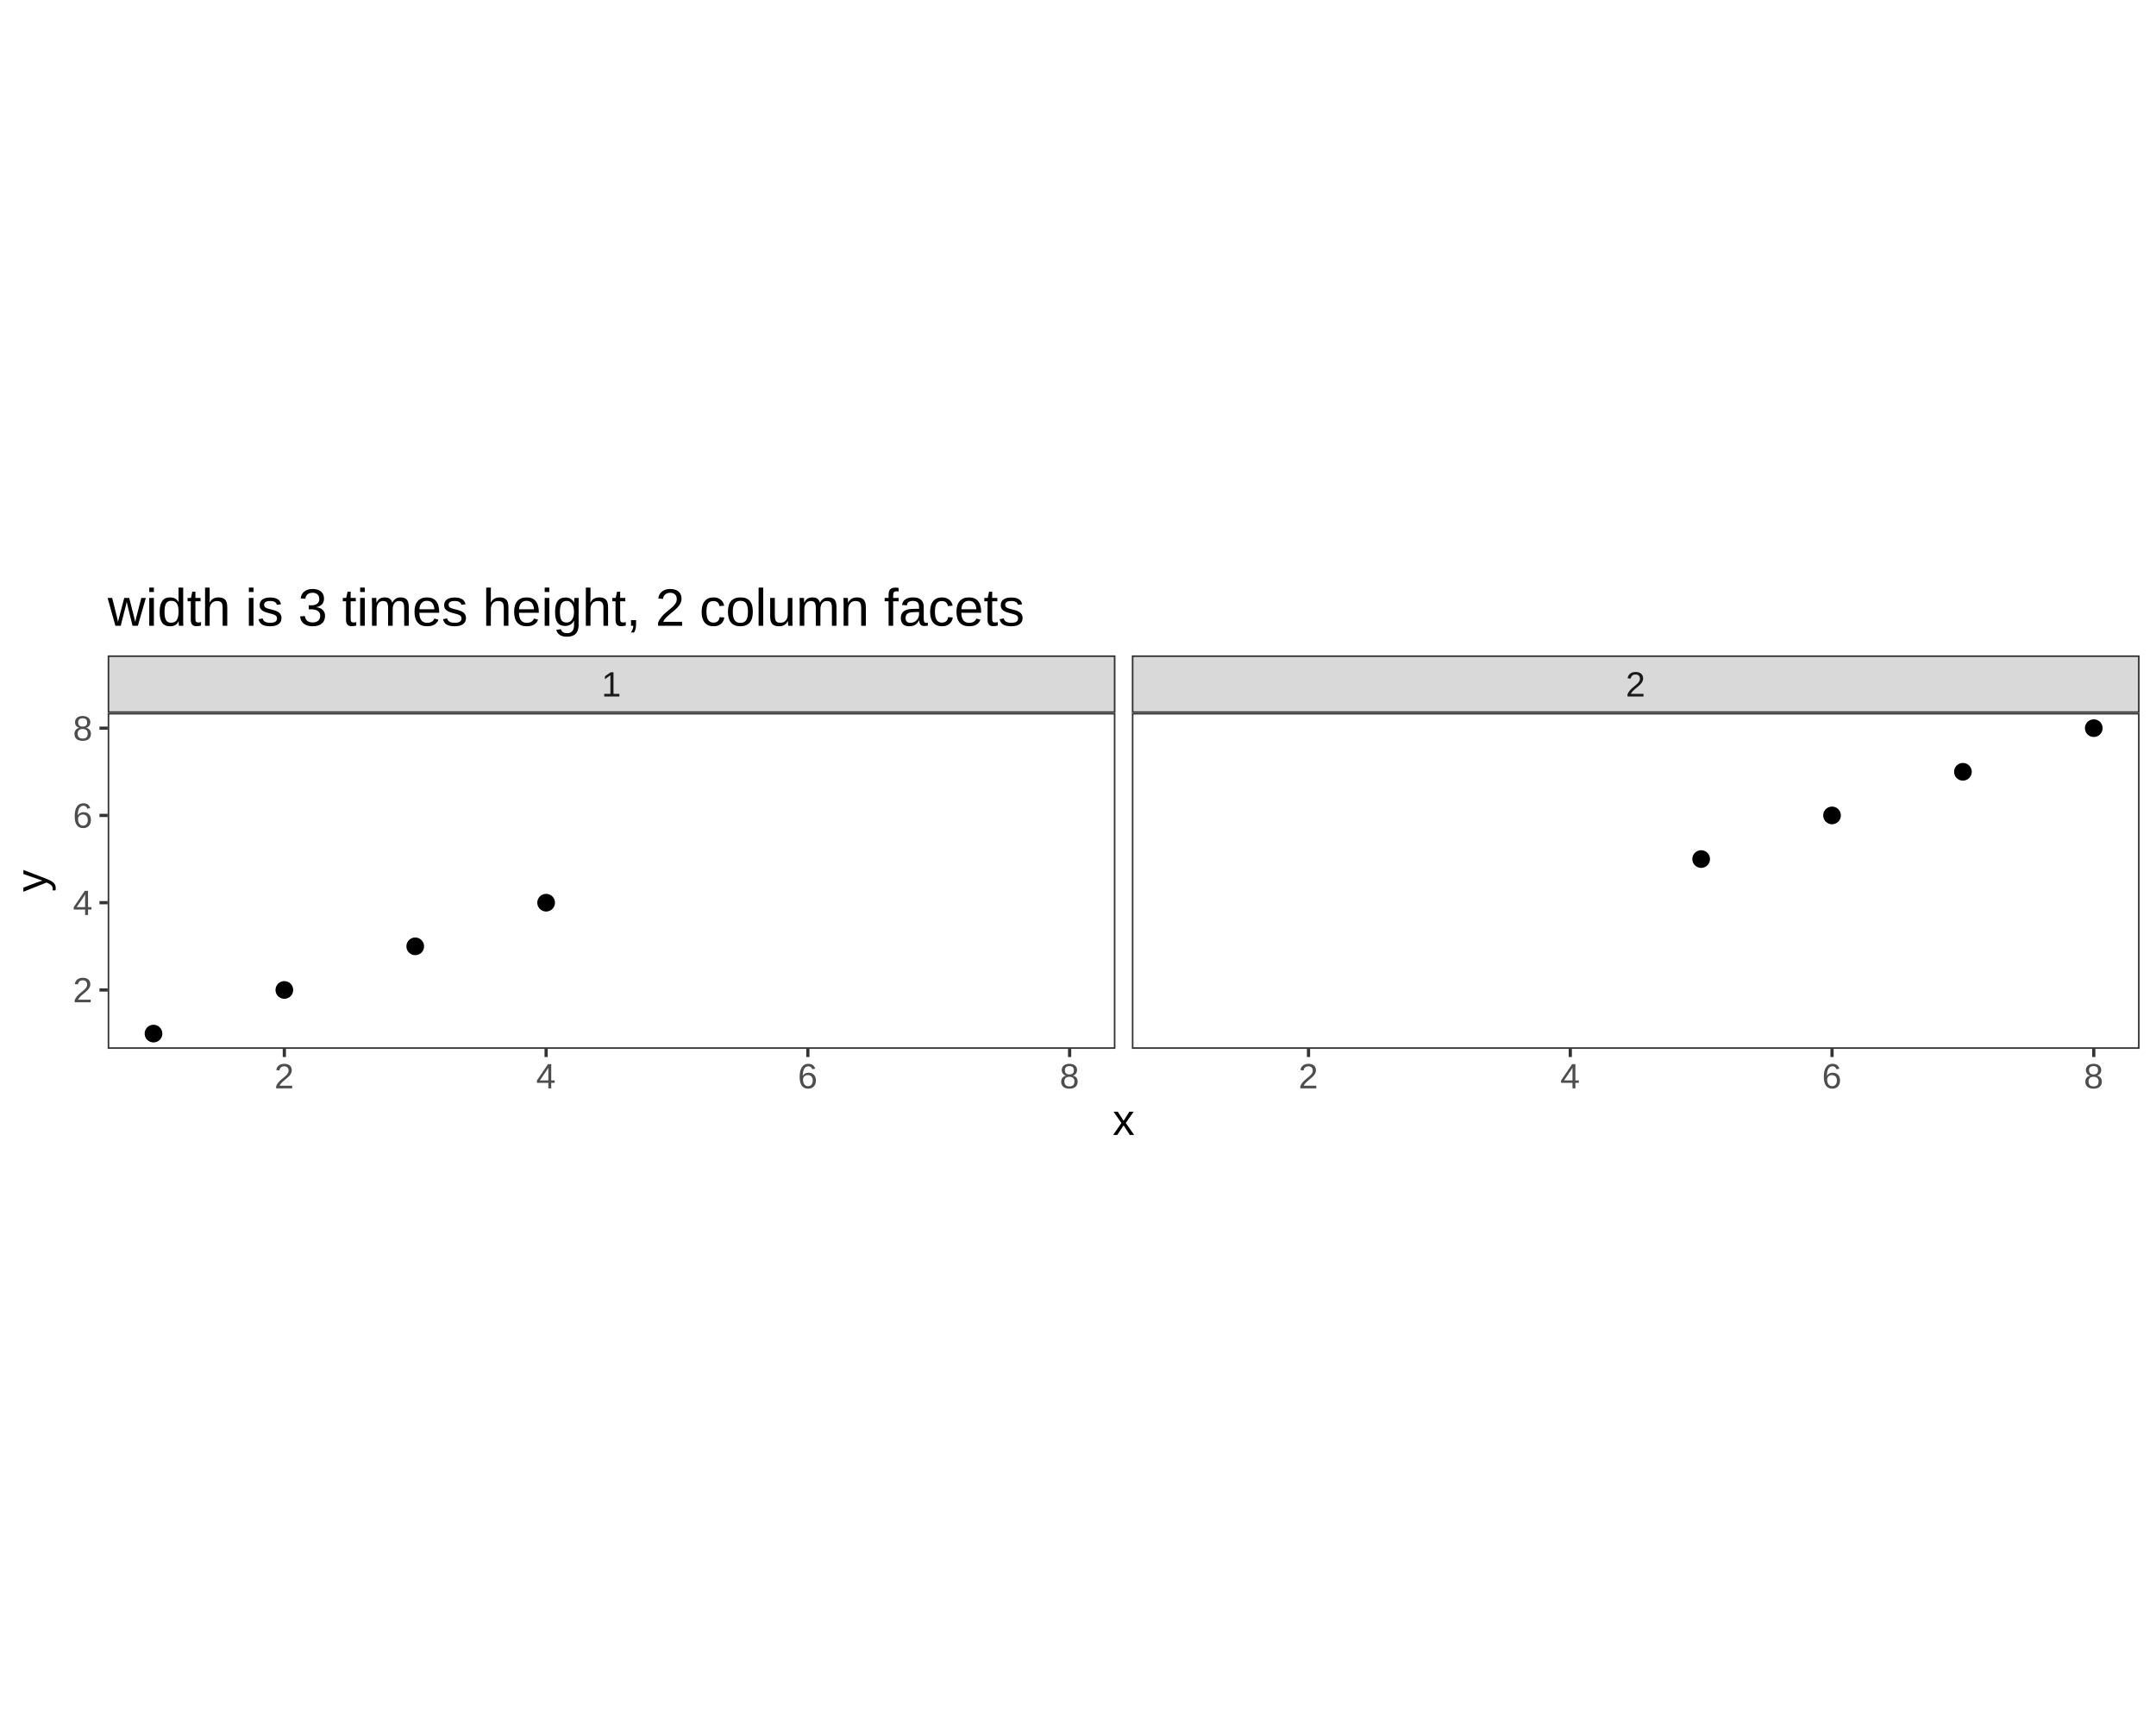
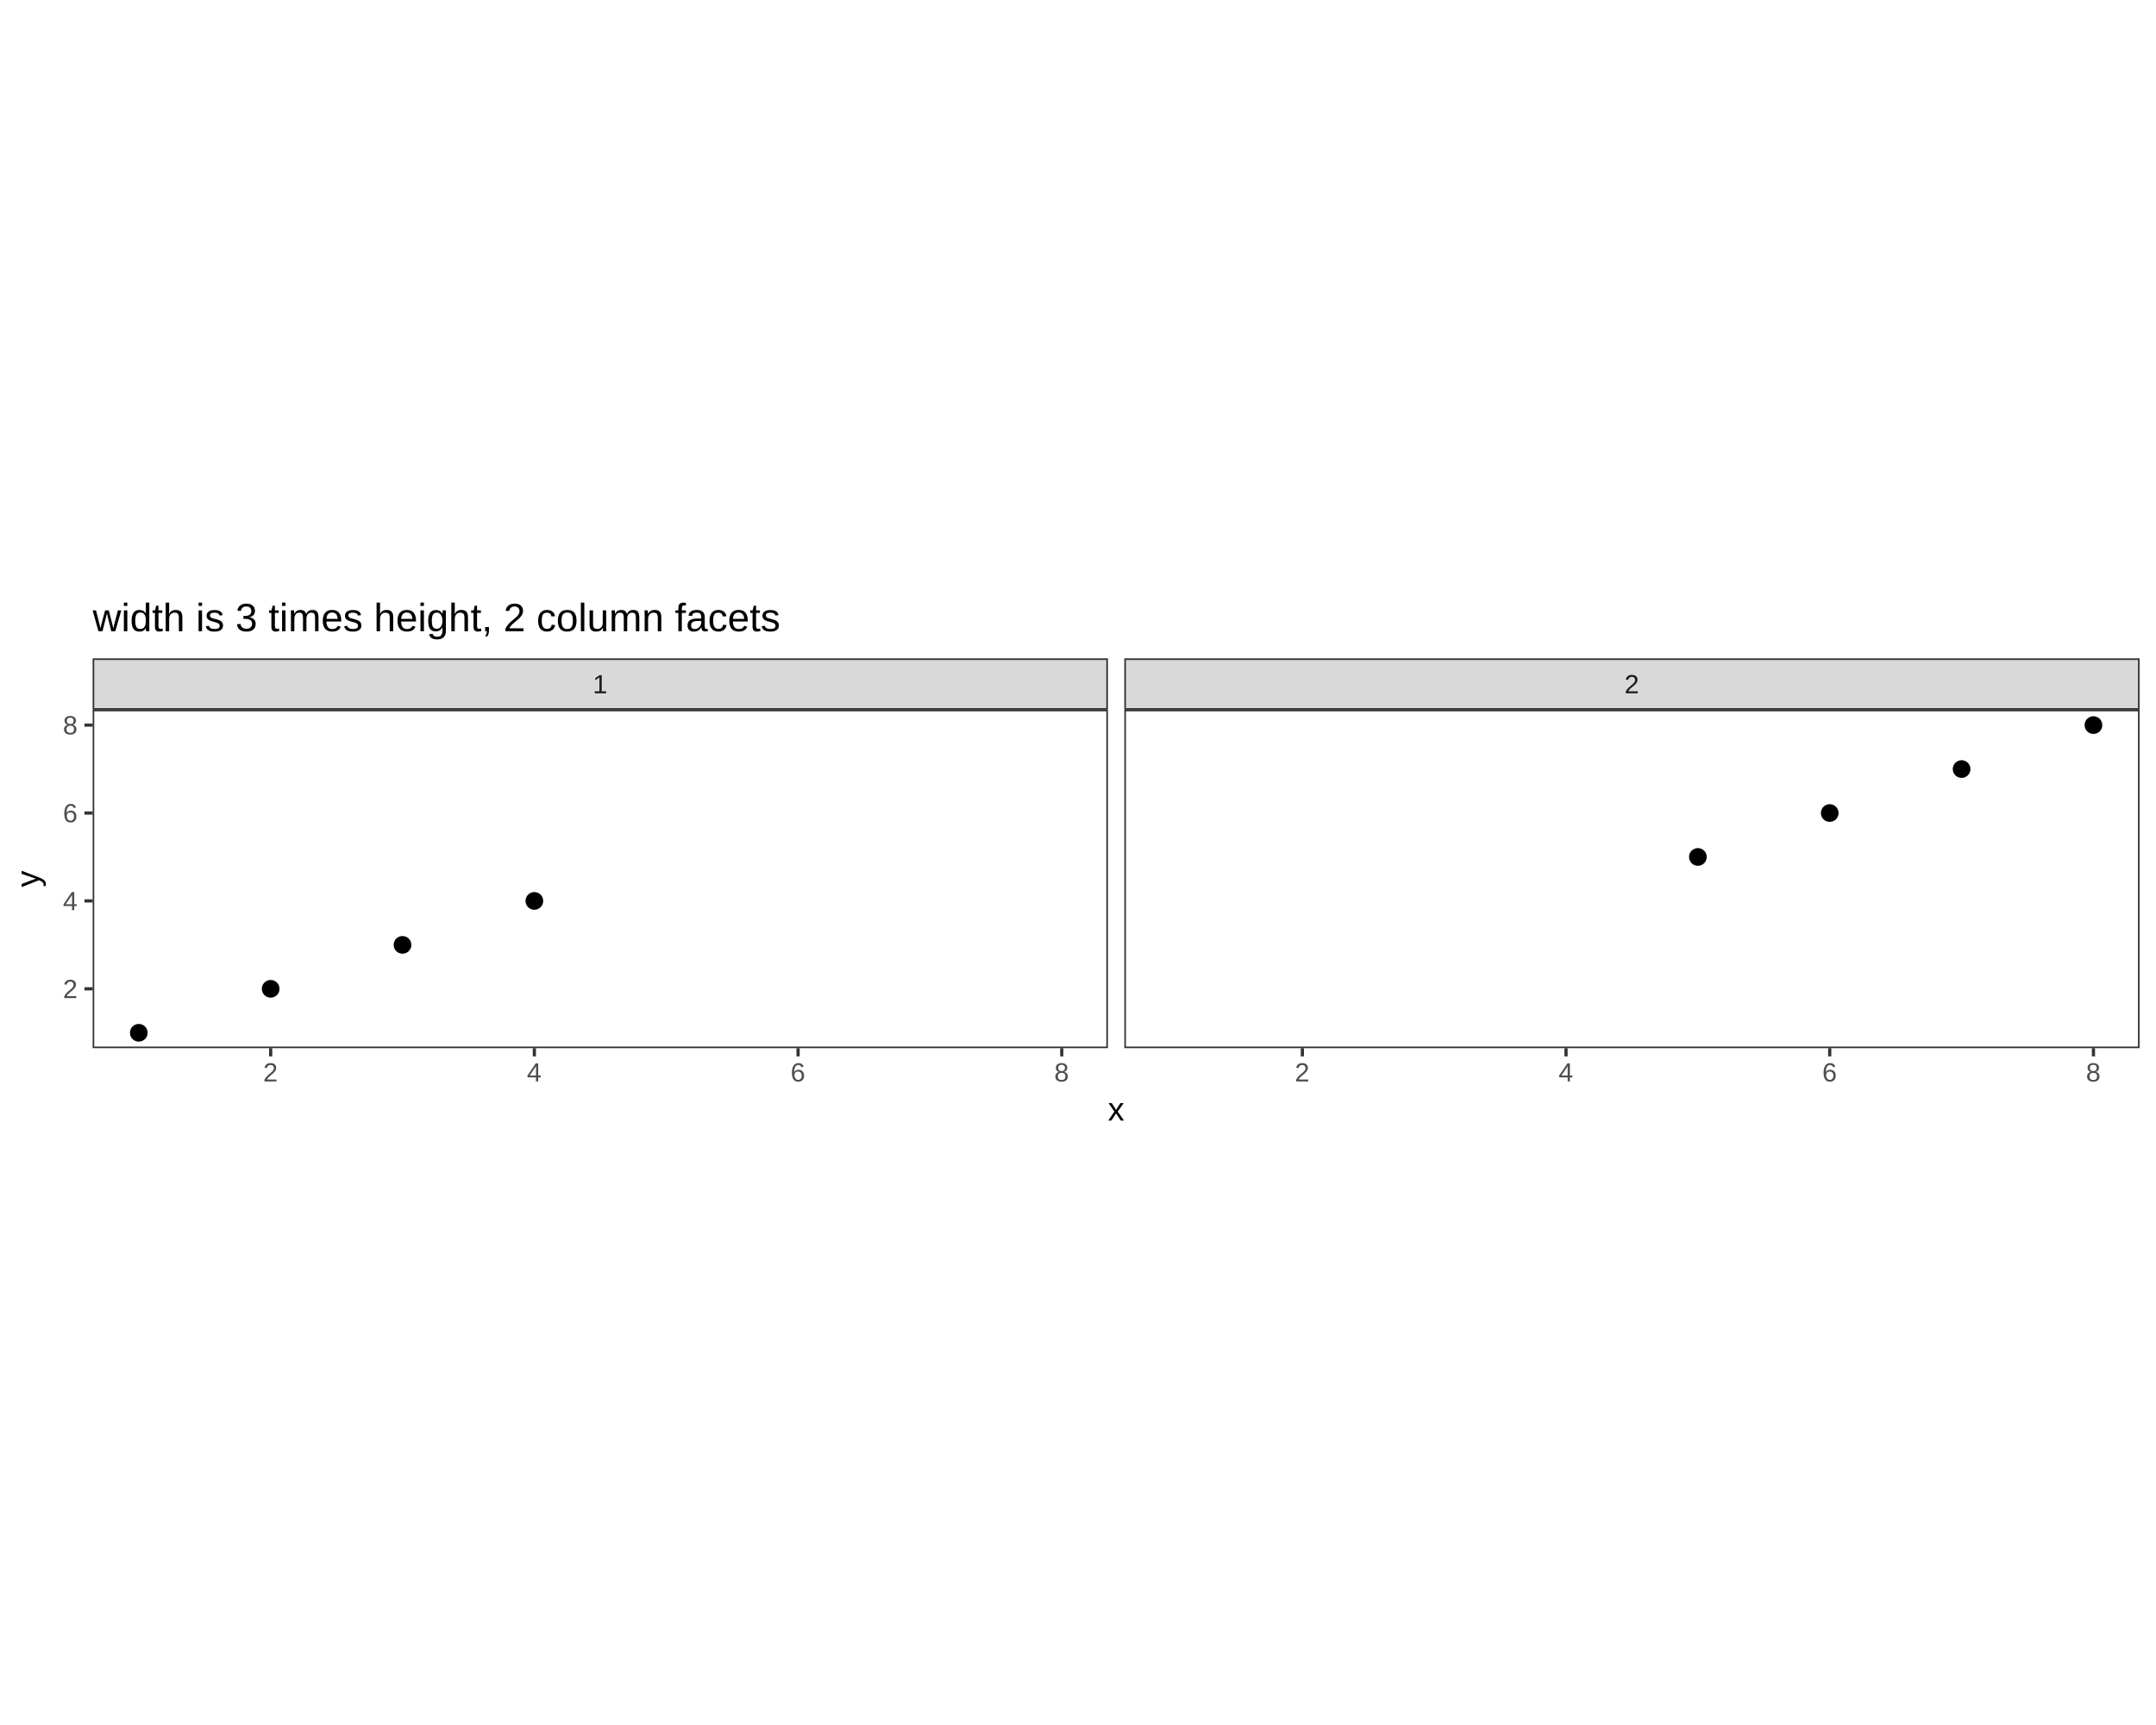
<svg xmlns="http://www.w3.org/2000/svg" viewBox="0 0 720.00 576.00">
  <defs>
    <style type="text/css">
    line, polyline, path, rect, circle {
      fill: none;
      stroke: #000000;
      stroke-linecap: round;
      stroke-linejoin: round;
      stroke-miterlimit: 10.00;
    }
  </style>
  </defs>
  <rect width="100%" height="100%" style="stroke: none; fill: #FFFFFF;" />
  <defs>
-     <clipPath id="cp1">
-       <rect x="0.00" y="191.55" width="720.00" height="192.90" />
+     <clipPath id="cpMHw3MjB8Mzc5LjY0fDE5Ni4zNg==">
+       <rect x="0.00" y="196.36" width="720.00" height="183.28" />
    </clipPath>
  </defs>
-   <rect x="0.00" y="191.55" width="720.00" height="192.90" style="stroke-width: 1.07; stroke: #FFFFFF; fill: #FFFFFF;" clip-path="url(#cp1)" />
+   <rect x="0.00" y="196.36" width="720.00" height="183.28" style="stroke-width: 1.07; stroke: #FFFFFF; fill: #FFFFFF;" clip-path="url(#cpMHw3MjB8Mzc5LjY0fDE5Ni4zNg==)" />
  <defs>
-     <clipPath id="cp2">
+     <clipPath id="cpMHw3MjB8NTc2fDA=">
      <rect x="0.00" y="0.00" width="720.00" height="576.00" />
    </clipPath>
  </defs>
  <defs>
-     <clipPath id="cp3">
-       <rect x="35.96" y="238.04" width="336.54" height="112.18" />
+     <clipPath id="cpMzAuOTQyN3wzNjkuOTkyfDM1MHwyMzYuOTgz">
+       <rect x="30.94" y="236.98" width="339.05" height="113.02" />
    </clipPath>
  </defs>
-   <rect x="35.96" y="238.04" width="336.54" height="112.18" style="stroke-width: 1.07; stroke: none; fill: #FFFFFF;" clip-path="url(#cp3)" />
-   <circle cx="51.26" cy="345.13" r="1.95pt" style="stroke-width: 0.71; fill: #000000;" clip-path="url(#cp3)" />
-   <circle cx="94.96" cy="330.56" r="1.95pt" style="stroke-width: 0.71; fill: #000000;" clip-path="url(#cp3)" />
-   <circle cx="138.67" cy="315.99" r="1.95pt" style="stroke-width: 0.71; fill: #000000;" clip-path="url(#cp3)" />
-   <circle cx="182.38" cy="301.42" r="1.95pt" style="stroke-width: 0.71; fill: #000000;" clip-path="url(#cp3)" />
-   <rect x="35.96" y="238.04" width="336.54" height="112.18" style="stroke-width: 1.07; stroke: #333333;" clip-path="url(#cp3)" />
+   <rect x="30.94" y="236.98" width="339.05" height="113.02" style="stroke-width: 1.07; stroke: none; fill: #FFFFFF;" clip-path="url(#cpMzAuOTQyN3wzNjkuOTkyfDM1MHwyMzYuOTgz)" />
+   <circle cx="46.35" cy="344.86" r="1.95pt" style="stroke-width: 0.71; fill: #000000;" clip-path="url(#cpMzAuOTQyN3wzNjkuOTkyfDM1MHwyMzYuOTgz)" />
+   <circle cx="90.39" cy="330.18" r="1.95pt" style="stroke-width: 0.71; fill: #000000;" clip-path="url(#cpMzAuOTQyN3wzNjkuOTkyfDM1MHwyMzYuOTgz)" />
+   <circle cx="134.42" cy="315.51" r="1.95pt" style="stroke-width: 0.71; fill: #000000;" clip-path="url(#cpMzAuOTQyN3wzNjkuOTkyfDM1MHwyMzYuOTgz)" />
+   <circle cx="178.45" cy="300.83" r="1.95pt" style="stroke-width: 0.71; fill: #000000;" clip-path="url(#cpMzAuOTQyN3wzNjkuOTkyfDM1MHwyMzYuOTgz)" />
+   <rect x="30.94" y="236.98" width="339.05" height="113.02" style="stroke-width: 1.07; stroke: #333333;" clip-path="url(#cpMzAuOTQyN3wzNjkuOTkyfDM1MHwyMzYuOTgz)" />
  <defs>
-     <clipPath id="cp4">
+     <clipPath id="cpMHw3MjB8NTc2fDA=">
      <rect x="0.00" y="0.00" width="720.00" height="576.00" />
    </clipPath>
  </defs>
  <defs>
-     <clipPath id="cp5">
-       <rect x="377.98" y="238.04" width="336.54" height="112.18" />
+     <clipPath id="cpMzc1LjQ3MXw3MTQuNTIxfDM1MHwyMzYuOTgz">
+       <rect x="375.47" y="236.98" width="339.05" height="113.02" />
    </clipPath>
  </defs>
-   <rect x="377.98" y="238.04" width="336.54" height="112.18" style="stroke-width: 1.07; stroke: none; fill: #FFFFFF;" clip-path="url(#cp5)" />
-   <circle cx="568.10" cy="286.85" r="1.95pt" style="stroke-width: 0.71; fill: #000000;" clip-path="url(#cp5)" />
-   <circle cx="611.81" cy="272.28" r="1.95pt" style="stroke-width: 0.71; fill: #000000;" clip-path="url(#cp5)" />
-   <circle cx="655.52" cy="257.71" r="1.95pt" style="stroke-width: 0.71; fill: #000000;" clip-path="url(#cp5)" />
-   <circle cx="699.22" cy="243.14" r="1.95pt" style="stroke-width: 0.71; fill: #000000;" clip-path="url(#cp5)" />
-   <rect x="377.98" y="238.04" width="336.54" height="112.18" style="stroke-width: 1.07; stroke: #333333;" clip-path="url(#cp5)" />
+   <rect x="375.47" y="236.98" width="339.05" height="113.02" style="stroke-width: 1.07; stroke: none; fill: #FFFFFF;" clip-path="url(#cpMzc1LjQ3MXw3MTQuNTIxfDM1MHwyMzYuOTgz)" />
+   <circle cx="567.01" cy="286.15" r="1.95pt" style="stroke-width: 0.71; fill: #000000;" clip-path="url(#cpMzc1LjQ3MXw3MTQuNTIxfDM1MHwyMzYuOTgz)" />
+   <circle cx="611.04" cy="271.48" r="1.95pt" style="stroke-width: 0.71; fill: #000000;" clip-path="url(#cpMzc1LjQ3MXw3MTQuNTIxfDM1MHwyMzYuOTgz)" />
+   <circle cx="655.08" cy="256.80" r="1.95pt" style="stroke-width: 0.71; fill: #000000;" clip-path="url(#cpMzc1LjQ3MXw3MTQuNTIxfDM1MHwyMzYuOTgz)" />
+   <circle cx="699.11" cy="242.12" r="1.95pt" style="stroke-width: 0.71; fill: #000000;" clip-path="url(#cpMzc1LjQ3MXw3MTQuNTIxfDM1MHwyMzYuOTgz)" />
+   <rect x="375.47" y="236.98" width="339.05" height="113.02" style="stroke-width: 1.07; stroke: #333333;" clip-path="url(#cpMzc1LjQ3MXw3MTQuNTIxfDM1MHwyMzYuOTgz)" />
  <defs>
-     <clipPath id="cp6">
+     <clipPath id="cpMHw3MjB8NTc2fDA=">
      <rect x="0.00" y="0.00" width="720.00" height="576.00" />
    </clipPath>
  </defs>
  <defs>
-     <clipPath id="cp7">
-       <rect x="35.96" y="218.84" width="336.54" height="19.21" />
+     <clipPath id="cpMzAuOTQyN3wzNjkuOTkyfDIzNi45ODN8MjE5LjgzNw==">
+       <rect x="30.94" y="219.84" width="339.05" height="17.15" />
    </clipPath>
  </defs>
-   <rect x="35.96" y="218.84" width="336.54" height="19.21" style="stroke-width: 1.07; stroke: #333333; fill: #D9D9D9;" clip-path="url(#cp7)" />
-   <g clip-path="url(#cp7)">
-     <text x="200.89" y="232.57" style="font-size: 8.80pt; fill: #1A1A1A; font-family: Liberation Sans;">1</text>
+   <rect x="30.94" y="219.84" width="339.05" height="17.15" style="stroke-width: 1.07; stroke: #333333; fill: #D9D9D9;" clip-path="url(#cpMzAuOTQyN3wzNjkuOTkyfDIzNi45ODN8MjE5LjgzNw==)" />
+   <g clip-path="url(#cpMzAuOTQyN3wzNjkuOTkyfDIzNi45ODN8MjE5LjgzNw==)">
+     <text x="197.96" y="231.50" style="font-size: 8.80px; fill: #1A1A1A; font-family: Liberation Sans;" textLength="5.01px" lengthAdjust="spacingAndGlyphs">1</text>
  </g>
  <defs>
-     <clipPath id="cp8">
+     <clipPath id="cpMHw3MjB8NTc2fDA=">
      <rect x="0.00" y="0.00" width="720.00" height="576.00" />
    </clipPath>
  </defs>
  <defs>
-     <clipPath id="cp9">
-       <rect x="377.98" y="218.84" width="336.54" height="19.21" />
+     <clipPath id="cpMzc1LjQ3MXw3MTQuNTIxfDIzNi45ODN8MjE5LjgzNw==">
+       <rect x="375.47" y="219.84" width="339.05" height="17.15" />
    </clipPath>
  </defs>
-   <rect x="377.98" y="218.84" width="336.54" height="19.21" style="stroke-width: 1.07; stroke: #333333; fill: #D9D9D9;" clip-path="url(#cp9)" />
-   <g clip-path="url(#cp9)">
-     <text x="542.91" y="232.57" style="font-size: 8.80pt; fill: #1A1A1A; font-family: Liberation Sans;">2</text>
+   <rect x="375.47" y="219.84" width="339.05" height="17.15" style="stroke-width: 1.07; stroke: #333333; fill: #D9D9D9;" clip-path="url(#cpMzc1LjQ3MXw3MTQuNTIxfDIzNi45ODN8MjE5LjgzNw==)" />
+   <g clip-path="url(#cpMzc1LjQ3MXw3MTQuNTIxfDIzNi45ODN8MjE5LjgzNw==)">
+     <text x="542.49" y="231.50" style="font-size: 8.80px; fill: #1A1A1A; font-family: Liberation Sans;" textLength="5.01px" lengthAdjust="spacingAndGlyphs">2</text>
  </g>
  <defs>
-     <clipPath id="cp10">
+     <clipPath id="cpMHw3MjB8NTc2fDA=">
      <rect x="0.00" y="0.00" width="720.00" height="576.00" />
    </clipPath>
  </defs>
-   <polyline points="94.96,352.96 94.96,350.22 " style="stroke-width: 1.07; stroke: #333333; stroke-linecap: butt;" clip-path="url(#cp10)" />
-   <polyline points="182.38,352.96 182.38,350.22 " style="stroke-width: 1.07; stroke: #333333; stroke-linecap: butt;" clip-path="url(#cp10)" />
-   <polyline points="269.79,352.96 269.79,350.22 " style="stroke-width: 1.07; stroke: #333333; stroke-linecap: butt;" clip-path="url(#cp10)" />
-   <polyline points="357.20,352.96 357.20,350.22 " style="stroke-width: 1.07; stroke: #333333; stroke-linecap: butt;" clip-path="url(#cp10)" />
-   <g clip-path="url(#cp10)">
-     <text x="91.63" y="363.41" style="font-size: 8.80pt; fill: #4D4D4D; font-family: Liberation Sans;">2</text>
+   <polyline points="90.39,352.74 90.39,350.00 " style="stroke-width: 1.07; stroke: #333333; stroke-linecap: butt;" clip-path="url(#cpMHw3MjB8NTc2fDA=)" />
+   <polyline points="178.45,352.74 178.45,350.00 " style="stroke-width: 1.07; stroke: #333333; stroke-linecap: butt;" clip-path="url(#cpMHw3MjB8NTc2fDA=)" />
+   <polyline points="266.52,352.74 266.52,350.00 " style="stroke-width: 1.07; stroke: #333333; stroke-linecap: butt;" clip-path="url(#cpMHw3MjB8NTc2fDA=)" />
+   <polyline points="354.58,352.74 354.58,350.00 " style="stroke-width: 1.07; stroke: #333333; stroke-linecap: butt;" clip-path="url(#cpMHw3MjB8NTc2fDA=)" />
+   <g clip-path="url(#cpMHw3MjB8NTc2fDA=)">
+     <text x="87.88" y="361.12" style="font-size: 8.80px; fill: #4D4D4D; font-family: Liberation Sans;" textLength="5.01px" lengthAdjust="spacingAndGlyphs">2</text>
  </g>
-   <g clip-path="url(#cp10)">
-     <text x="179.04" y="363.41" style="font-size: 8.80pt; fill: #4D4D4D; font-family: Liberation Sans;">4</text>
+   <g clip-path="url(#cpMHw3MjB8NTc2fDA=)">
+     <text x="175.95" y="361.12" style="font-size: 8.80px; fill: #4D4D4D; font-family: Liberation Sans;" textLength="5.01px" lengthAdjust="spacingAndGlyphs">4</text>
  </g>
-   <g clip-path="url(#cp10)">
-     <text x="266.45" y="363.41" style="font-size: 8.80pt; fill: #4D4D4D; font-family: Liberation Sans;">6</text>
+   <g clip-path="url(#cpMHw3MjB8NTc2fDA=)">
+     <text x="264.01" y="361.12" style="font-size: 8.80px; fill: #4D4D4D; font-family: Liberation Sans;" textLength="5.01px" lengthAdjust="spacingAndGlyphs">6</text>
  </g>
-   <g clip-path="url(#cp10)">
-     <text x="353.87" y="363.41" style="font-size: 8.80pt; fill: #4D4D4D; font-family: Liberation Sans;">8</text>
+   <g clip-path="url(#cpMHw3MjB8NTc2fDA=)">
+     <text x="352.08" y="361.12" style="font-size: 8.80px; fill: #4D4D4D; font-family: Liberation Sans;" textLength="5.01px" lengthAdjust="spacingAndGlyphs">8</text>
  </g>
-   <polyline points="436.98,352.96 436.98,350.22 " style="stroke-width: 1.07; stroke: #333333; stroke-linecap: butt;" clip-path="url(#cp10)" />
-   <polyline points="524.40,352.96 524.40,350.22 " style="stroke-width: 1.07; stroke: #333333; stroke-linecap: butt;" clip-path="url(#cp10)" />
-   <polyline points="611.81,352.96 611.81,350.22 " style="stroke-width: 1.07; stroke: #333333; stroke-linecap: butt;" clip-path="url(#cp10)" />
-   <polyline points="699.22,352.96 699.22,350.22 " style="stroke-width: 1.07; stroke: #333333; stroke-linecap: butt;" clip-path="url(#cp10)" />
-   <g clip-path="url(#cp10)">
-     <text x="433.65" y="363.41" style="font-size: 8.80pt; fill: #4D4D4D; font-family: Liberation Sans;">2</text>
+   <polyline points="434.92,352.74 434.92,350.00 " style="stroke-width: 1.07; stroke: #333333; stroke-linecap: butt;" clip-path="url(#cpMHw3MjB8NTc2fDA=)" />
+   <polyline points="522.98,352.74 522.98,350.00 " style="stroke-width: 1.07; stroke: #333333; stroke-linecap: butt;" clip-path="url(#cpMHw3MjB8NTc2fDA=)" />
+   <polyline points="611.04,352.74 611.04,350.00 " style="stroke-width: 1.07; stroke: #333333; stroke-linecap: butt;" clip-path="url(#cpMHw3MjB8NTc2fDA=)" />
+   <polyline points="699.11,352.74 699.11,350.00 " style="stroke-width: 1.07; stroke: #333333; stroke-linecap: butt;" clip-path="url(#cpMHw3MjB8NTc2fDA=)" />
+   <g clip-path="url(#cpMHw3MjB8NTc2fDA=)">
+     <text x="432.41" y="361.12" style="font-size: 8.80px; fill: #4D4D4D; font-family: Liberation Sans;" textLength="5.01px" lengthAdjust="spacingAndGlyphs">2</text>
  </g>
-   <g clip-path="url(#cp10)">
-     <text x="521.06" y="363.41" style="font-size: 8.80pt; fill: #4D4D4D; font-family: Liberation Sans;">4</text>
+   <g clip-path="url(#cpMHw3MjB8NTc2fDA=)">
+     <text x="520.48" y="361.12" style="font-size: 8.80px; fill: #4D4D4D; font-family: Liberation Sans;" textLength="5.01px" lengthAdjust="spacingAndGlyphs">4</text>
  </g>
-   <g clip-path="url(#cp10)">
-     <text x="608.47" y="363.41" style="font-size: 8.80pt; fill: #4D4D4D; font-family: Liberation Sans;">6</text>
+   <g clip-path="url(#cpMHw3MjB8NTc2fDA=)">
+     <text x="608.54" y="361.12" style="font-size: 8.80px; fill: #4D4D4D; font-family: Liberation Sans;" textLength="5.01px" lengthAdjust="spacingAndGlyphs">6</text>
  </g>
-   <g clip-path="url(#cp10)">
-     <text x="695.89" y="363.41" style="font-size: 8.80pt; fill: #4D4D4D; font-family: Liberation Sans;">8</text>
+   <g clip-path="url(#cpMHw3MjB8NTc2fDA=)">
+     <text x="696.61" y="361.12" style="font-size: 8.80px; fill: #4D4D4D; font-family: Liberation Sans;" textLength="5.01px" lengthAdjust="spacingAndGlyphs">8</text>
  </g>
-   <g clip-path="url(#cp10)">
-     <text x="24.35" y="334.68" style="font-size: 8.80pt; fill: #4D4D4D; font-family: Liberation Sans;">2</text>
+   <g clip-path="url(#cpMHw3MjB8NTc2fDA=)">
+     <text x="21.01" y="333.28" style="font-size: 8.80px; fill: #4D4D4D; font-family: Liberation Sans;" textLength="5.01px" lengthAdjust="spacingAndGlyphs">2</text>
  </g>
-   <g clip-path="url(#cp10)">
-     <text x="24.35" y="305.54" style="font-size: 8.80pt; fill: #4D4D4D; font-family: Liberation Sans;">4</text>
+   <g clip-path="url(#cpMHw3MjB8NTc2fDA=)">
+     <text x="21.01" y="303.92" style="font-size: 8.80px; fill: #4D4D4D; font-family: Liberation Sans;" textLength="5.01px" lengthAdjust="spacingAndGlyphs">4</text>
  </g>
-   <g clip-path="url(#cp10)">
-     <text x="24.35" y="276.41" style="font-size: 8.80pt; fill: #4D4D4D; font-family: Liberation Sans;">6</text>
+   <g clip-path="url(#cpMHw3MjB8NTc2fDA=)">
+     <text x="21.01" y="274.57" style="font-size: 8.80px; fill: #4D4D4D; font-family: Liberation Sans;" textLength="5.01px" lengthAdjust="spacingAndGlyphs">6</text>
  </g>
-   <g clip-path="url(#cp10)">
-     <text x="24.35" y="247.27" style="font-size: 8.80pt; fill: #4D4D4D; font-family: Liberation Sans;">8</text>
+   <g clip-path="url(#cpMHw3MjB8NTc2fDA=)">
+     <text x="21.01" y="245.21" style="font-size: 8.80px; fill: #4D4D4D; font-family: Liberation Sans;" textLength="5.01px" lengthAdjust="spacingAndGlyphs">8</text>
  </g>
-   <polyline points="33.22,330.56 35.96,330.56 " style="stroke-width: 1.07; stroke: #333333; stroke-linecap: butt;" clip-path="url(#cp10)" />
-   <polyline points="33.22,301.42 35.96,301.42 " style="stroke-width: 1.07; stroke: #333333; stroke-linecap: butt;" clip-path="url(#cp10)" />
-   <polyline points="33.22,272.28 35.96,272.28 " style="stroke-width: 1.07; stroke: #333333; stroke-linecap: butt;" clip-path="url(#cp10)" />
-   <polyline points="33.22,243.14 35.96,243.14 " style="stroke-width: 1.07; stroke: #333333; stroke-linecap: butt;" clip-path="url(#cp10)" />
-   <g clip-path="url(#cp10)">
-     <text x="371.57" y="378.97" style="font-size: 11.00pt; font-family: Liberation Sans;">x</text>
+   <polyline points="28.20,330.18 30.94,330.18 " style="stroke-width: 1.07; stroke: #333333; stroke-linecap: butt;" clip-path="url(#cpMHw3MjB8NTc2fDA=)" />
+   <polyline points="28.20,300.83 30.94,300.83 " style="stroke-width: 1.07; stroke: #333333; stroke-linecap: butt;" clip-path="url(#cpMHw3MjB8NTc2fDA=)" />
+   <polyline points="28.20,271.48 30.94,271.48 " style="stroke-width: 1.07; stroke: #333333; stroke-linecap: butt;" clip-path="url(#cpMHw3MjB8NTc2fDA=)" />
+   <polyline points="28.20,242.12 30.94,242.12 " style="stroke-width: 1.07; stroke: #333333; stroke-linecap: butt;" clip-path="url(#cpMHw3MjB8NTc2fDA=)" />
+   <g clip-path="url(#cpMHw3MjB8NTc2fDA=)">
+     <text x="369.98" y="374.16" style="font-size: 11.00px; font-family: Liberation Sans;" textLength="5.50px" lengthAdjust="spacingAndGlyphs">x</text>
  </g>
-   <g clip-path="url(#cp10)">
-     <text transform="translate(15.56,297.80) rotate(-90)" style="font-size: 11.00pt; font-family: Liberation Sans;">y</text>
+   <g clip-path="url(#cpMHw3MjB8NTc2fDA=)">
+     <text transform="translate(13.04,296.24) rotate(-90)" style="font-size: 11.00px; font-family: Liberation Sans;" textLength="5.50px" lengthAdjust="spacingAndGlyphs">y</text>
  </g>
-   <g clip-path="url(#cp10)">
-     <text x="35.96" y="208.95" style="font-size: 13.20pt; font-family: Liberation Sans;">width is 3 times height, 2 column facets</text>
+   <g clip-path="url(#cpMHw3MjB8NTc2fDA=)">
+     <text x="30.94" y="210.78" style="font-size: 13.20px; font-family: Liberation Sans;" textLength="226.16px" lengthAdjust="spacingAndGlyphs">width is 3 times height, 2 column facets</text>
  </g>
</svg>
